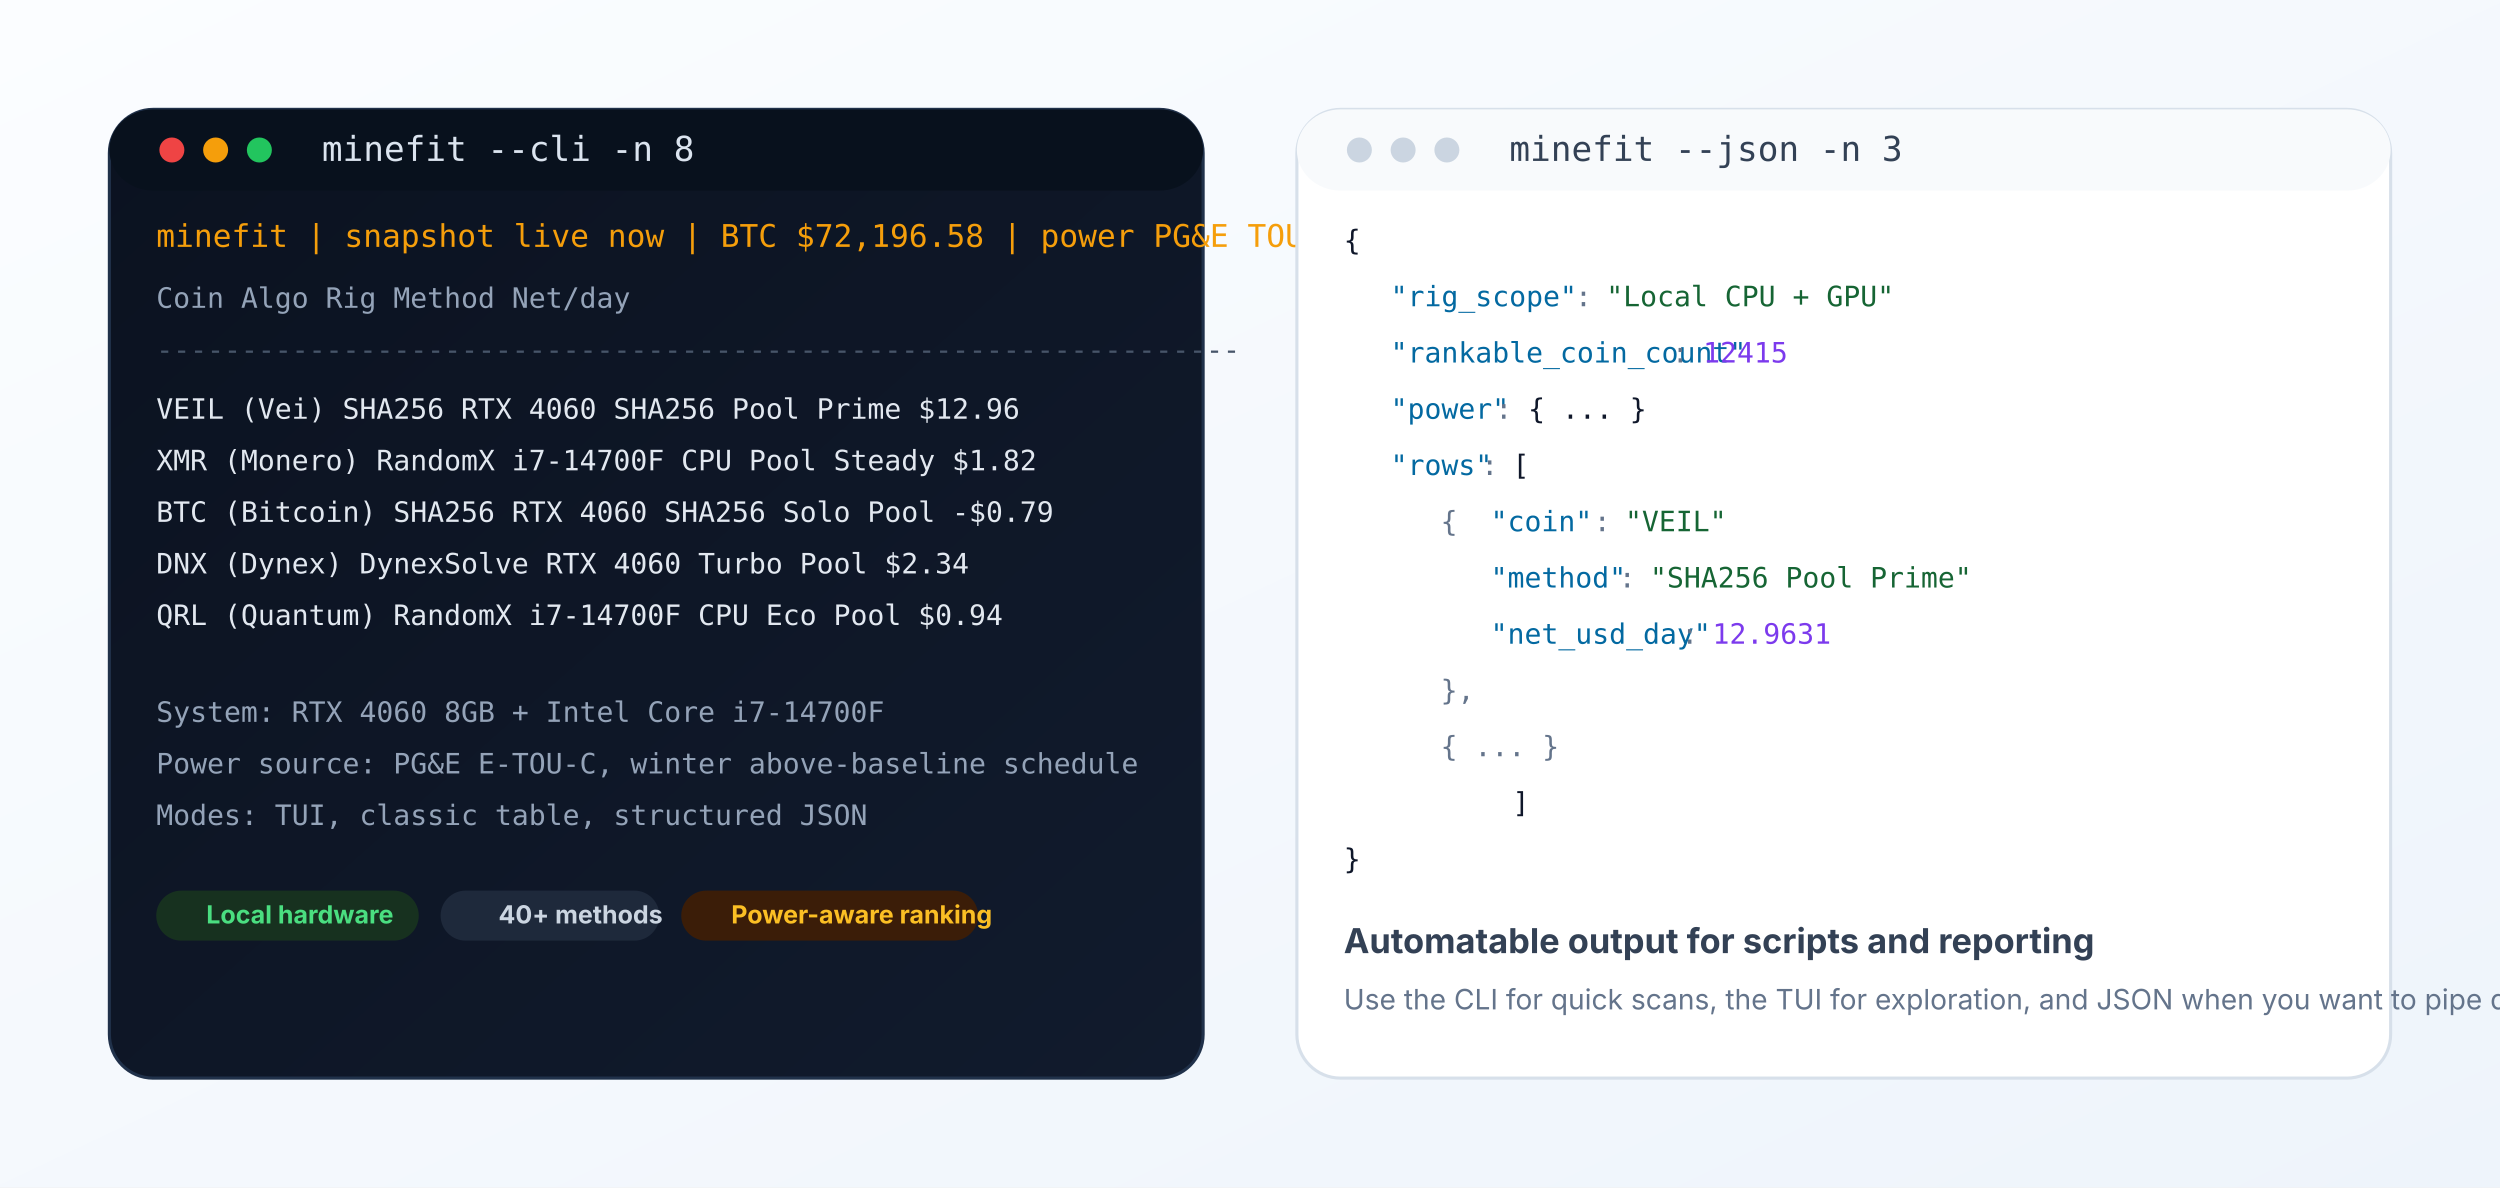
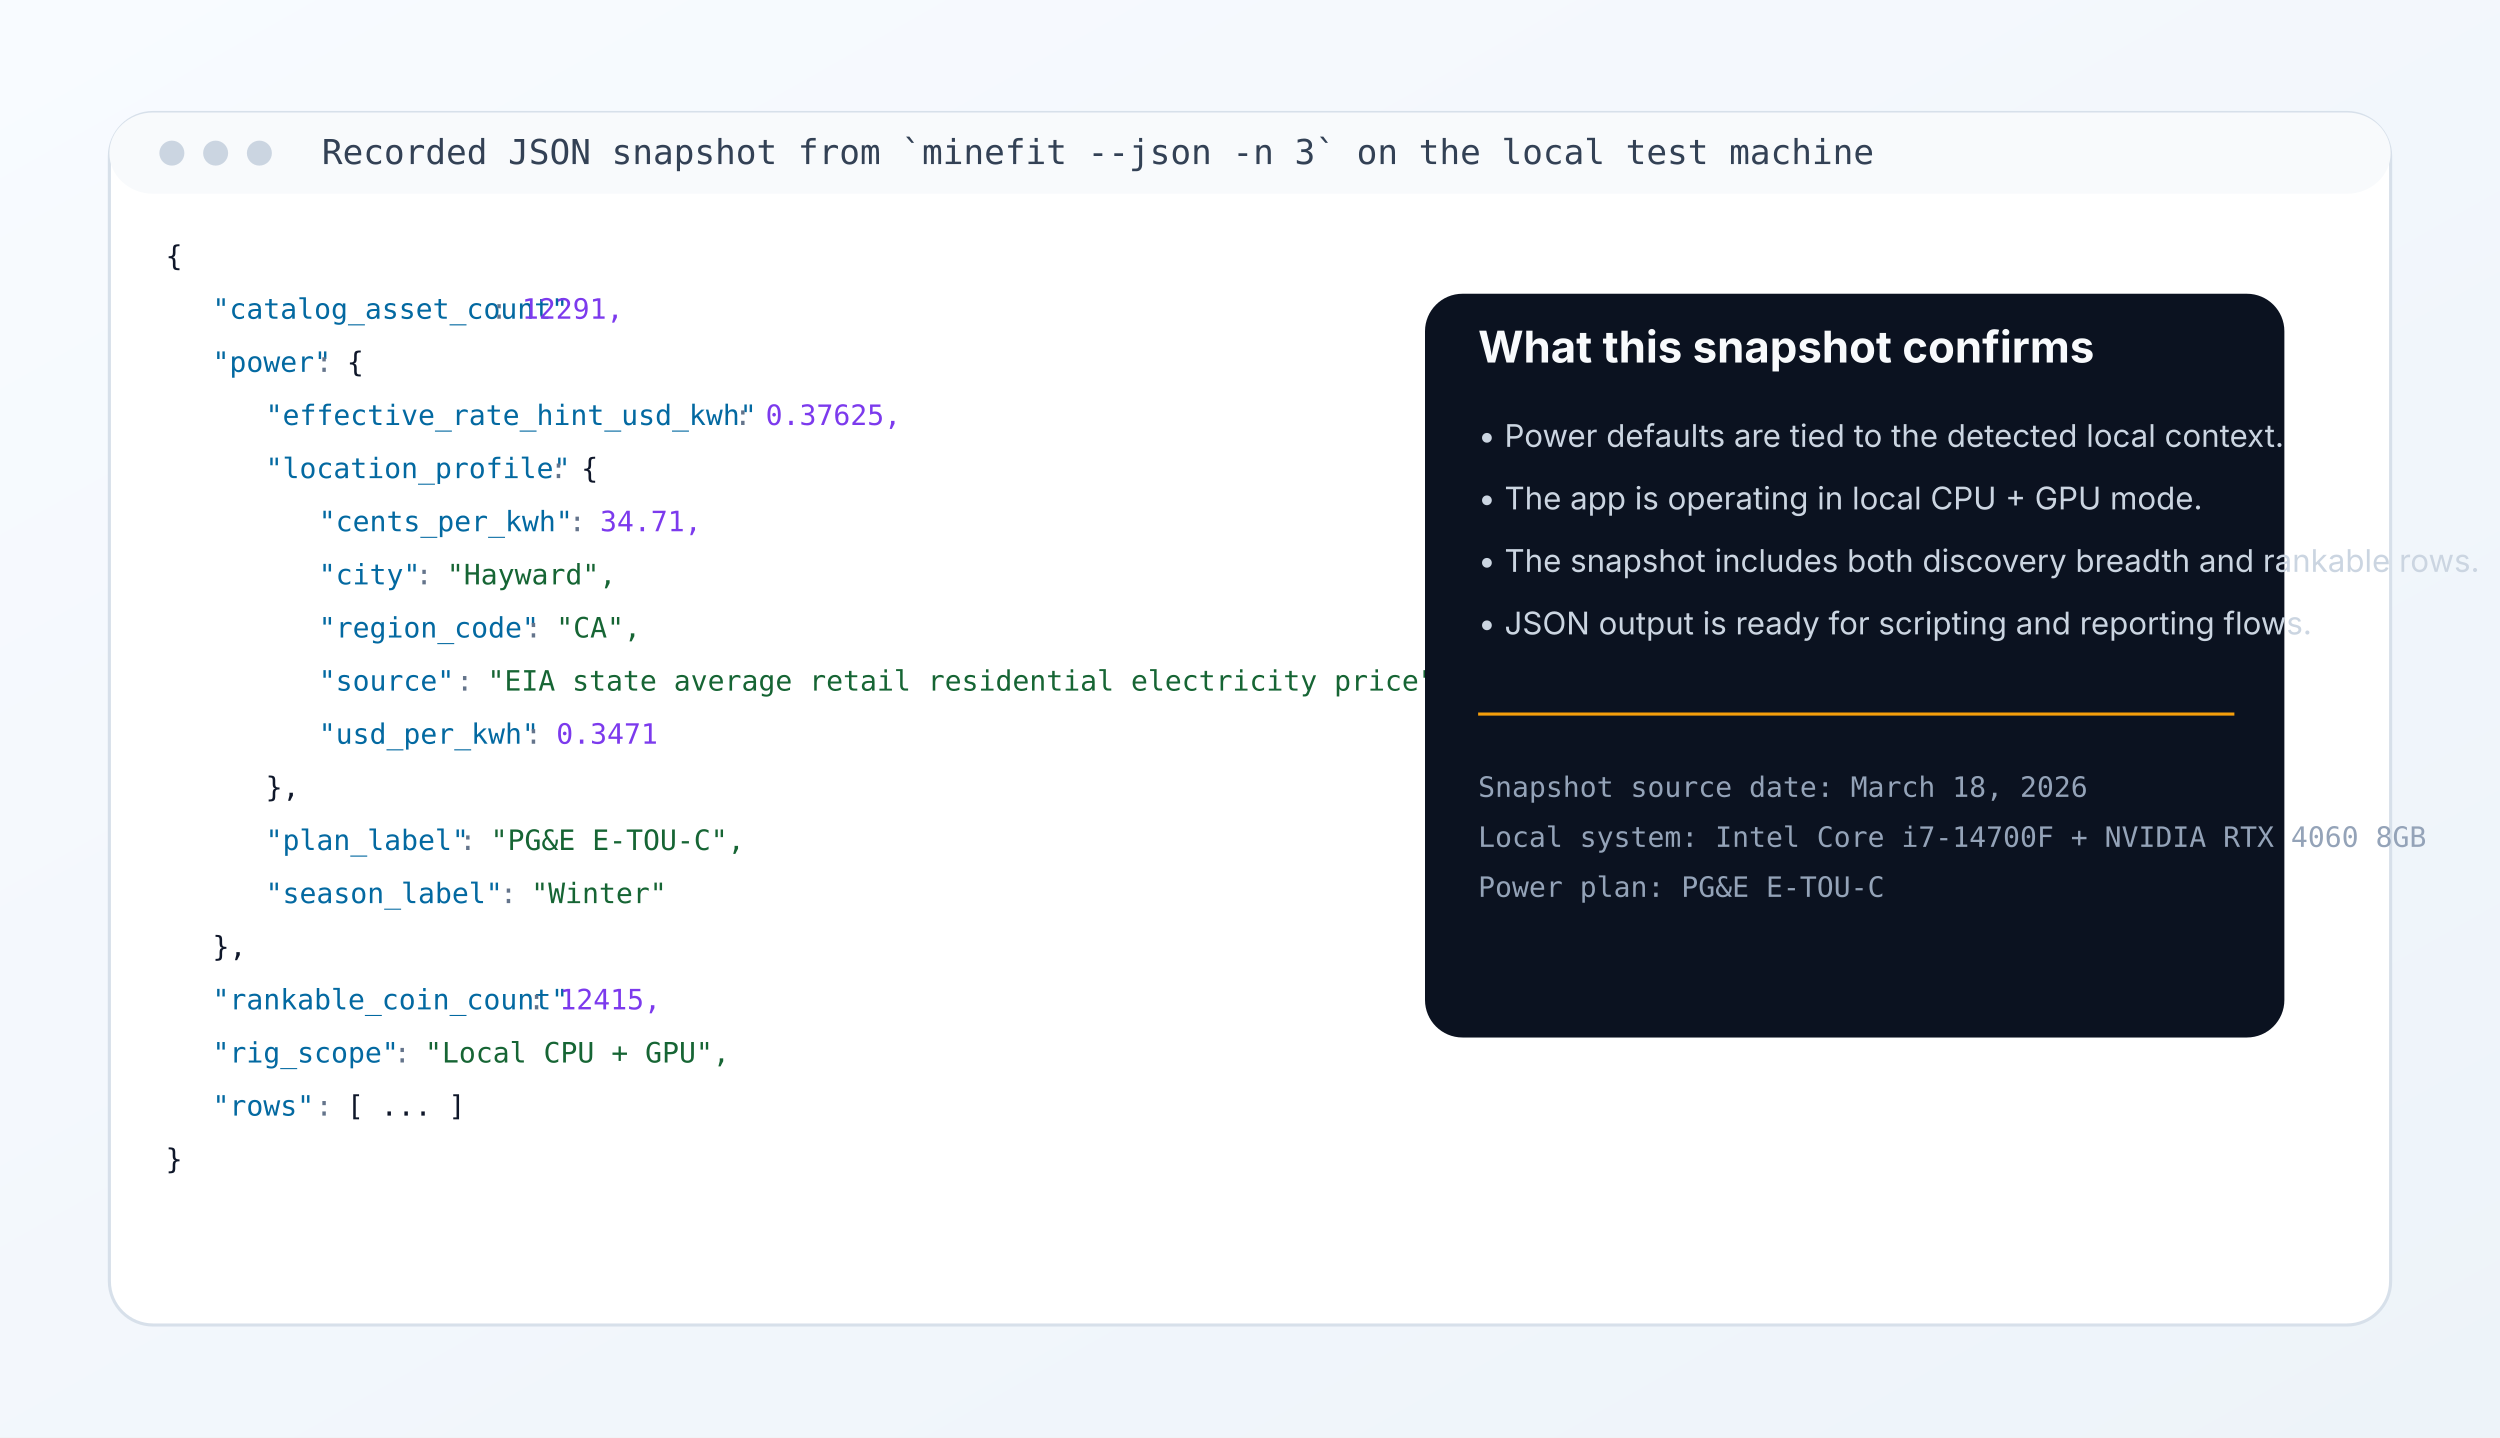
- <svg xmlns="http://www.w3.org/2000/svg" viewBox="0 0 1600 760" fill="none">
+ <svg xmlns="http://www.w3.org/2000/svg" viewBox="0 0 1600 920" fill="none">
  <defs>
    <linearGradient id="bg" x1="0" y1="0" x2="1" y2="1">
-       <stop offset="0%" stop-color="#fbfdff" />
-       <stop offset="100%" stop-color="#eef4fb" />
-     </linearGradient>
-     <linearGradient id="term" x1="0" y1="0" x2="1" y2="1">
-       <stop offset="0%" stop-color="#0b1220" />
-       <stop offset="100%" stop-color="#111b2d" />
+       <stop offset="0%" stop-color="#f8fbff" />
+       <stop offset="100%" stop-color="#edf3f9" />
    </linearGradient>
  </defs>
-   <rect width="1600" height="760" fill="url(#bg)" />
-   <rect x="70" y="70" width="700" height="620" rx="28" fill="url(#term)" stroke="#20314a" stroke-width="2" />
-   <rect x="70" y="70" width="700" height="52" rx="28" fill="#08111d" />
-   <circle cx="110" cy="96" r="8" fill="#ef4444" />
-   <circle cx="138" cy="96" r="8" fill="#f59e0b" />
-   <circle cx="166" cy="96" r="8" fill="#22c55e" />
-   <text x="206" y="103" fill="#dbe4ef" font-family="Consolas, Menlo, monospace" font-size="22">minefit --cli -n 8</text>
-   <text x="100" y="158" fill="#f59e0b" font-family="Consolas, Menlo, monospace" font-size="20">minefit | snapshot live now | BTC $72,196.58 | power PG&amp;E TOU-C $0.38/kWh</text>
-   <text x="100" y="197" fill="#94a3b8" font-family="Consolas, Menlo, monospace" font-size="18">Coin           Algo         Rig        Method              Net/day</text>
-   <text x="100" y="230" fill="#475569" font-family="Consolas, Menlo, monospace" font-size="18">----------------------------------------------------------------</text>
-   <text x="100" y="268" fill="#e2e8f0" font-family="Consolas, Menlo, monospace" font-size="18">VEIL (Vei)     SHA256       RTX 4060   SHA256 Pool Prime   $12.96</text>
-   <text x="100" y="301" fill="#e2e8f0" font-family="Consolas, Menlo, monospace" font-size="18">XMR (Monero)   RandomX      i7-14700F  CPU Pool Steady     $1.82</text>
-   <text x="100" y="334" fill="#e2e8f0" font-family="Consolas, Menlo, monospace" font-size="18">BTC (Bitcoin)  SHA256       RTX 4060   SHA256 Solo Pool   -$0.79</text>
-   <text x="100" y="367" fill="#e2e8f0" font-family="Consolas, Menlo, monospace" font-size="18">DNX (Dynex)    DynexSolve   RTX 4060   Turbo Pool          $2.34</text>
-   <text x="100" y="400" fill="#e2e8f0" font-family="Consolas, Menlo, monospace" font-size="18">QRL (Quantum)  RandomX      i7-14700F  CPU Eco Pool        $0.94</text>
-   <text x="100" y="462" fill="#94a3b8" font-family="Consolas, Menlo, monospace" font-size="18">System: RTX 4060 8GB + Intel Core i7-14700F</text>
-   <text x="100" y="495" fill="#94a3b8" font-family="Consolas, Menlo, monospace" font-size="18">Power source: PG&amp;E E-TOU-C, winter above-baseline schedule</text>
-   <text x="100" y="528" fill="#94a3b8" font-family="Consolas, Menlo, monospace" font-size="18">Modes: TUI, classic table, structured JSON</text>
-   <rect x="100" y="570" width="168" height="32" rx="16" fill="#17311f" />
-   <text x="132" y="591" fill="#4ade80" font-family="Segoe UI, Inter, Arial, sans-serif" font-size="16" font-weight="700">Local hardware</text>
-   <rect x="282" y="570" width="140" height="32" rx="16" fill="#1e293b" />
-   <text x="319" y="591" fill="#cbd5e1" font-family="Segoe UI, Inter, Arial, sans-serif" font-size="16" font-weight="700">40+ methods</text>
-   <rect x="436" y="570" width="190" height="32" rx="16" fill="#3b1d08" />
-   <text x="468" y="591" fill="#fbbf24" font-family="Segoe UI, Inter, Arial, sans-serif" font-size="16" font-weight="700">Power-aware ranking</text>
-   <rect x="830" y="70" width="700" height="620" rx="28" fill="#ffffff" stroke="#d7e0ea" stroke-width="2" />
-   <rect x="830" y="70" width="700" height="52" rx="28" fill="#f8fafc" />
-   <circle cx="870" cy="96" r="8" fill="#cbd5e1" />
-   <circle cx="898" cy="96" r="8" fill="#cbd5e1" />
-   <circle cx="926" cy="96" r="8" fill="#cbd5e1" />
-   <text x="966" y="103" fill="#334155" font-family="Consolas, Menlo, monospace" font-size="22">minefit --json -n 3</text>
-   <text x="860" y="160" fill="#0f172a" font-family="Consolas, Menlo, monospace" font-size="18">{</text>
-   <text x="890" y="196" fill="#0369a1" font-family="Consolas, Menlo, monospace" font-size="18">"rig_scope"</text>
-   <text x="1008" y="196" fill="#64748b" font-family="Consolas, Menlo, monospace" font-size="18">:</text>
-   <text x="1028" y="196" fill="#166534" font-family="Consolas, Menlo, monospace" font-size="18">"Local CPU + GPU"</text>
-   <text x="890" y="232" fill="#0369a1" font-family="Consolas, Menlo, monospace" font-size="18">"rankable_coin_count"</text>
-   <text x="1070" y="232" fill="#64748b" font-family="Consolas, Menlo, monospace" font-size="18">:</text>
-   <text x="1090" y="232" fill="#7c3aed" font-family="Consolas, Menlo, monospace" font-size="18">12415</text>
-   <text x="890" y="268" fill="#0369a1" font-family="Consolas, Menlo, monospace" font-size="18">"power"</text>
-   <text x="957" y="268" fill="#64748b" font-family="Consolas, Menlo, monospace" font-size="18">:</text>
-   <text x="978" y="268" fill="#0f172a" font-family="Consolas, Menlo, monospace" font-size="18">{ ... }</text>
-   <text x="890" y="304" fill="#0369a1" font-family="Consolas, Menlo, monospace" font-size="18">"rows"</text>
-   <text x="948" y="304" fill="#64748b" font-family="Consolas, Menlo, monospace" font-size="18">:</text>
-   <text x="968" y="304" fill="#0f172a" font-family="Consolas, Menlo, monospace" font-size="18">[</text>
-   <text x="922" y="340" fill="#64748b" font-family="Consolas, Menlo, monospace" font-size="18">{</text>
-   <text x="954" y="340" fill="#0369a1" font-family="Consolas, Menlo, monospace" font-size="18">"coin"</text>
-   <text x="1020" y="340" fill="#64748b" font-family="Consolas, Menlo, monospace" font-size="18">:</text>
-   <text x="1040" y="340" fill="#166534" font-family="Consolas, Menlo, monospace" font-size="18">"VEIL"</text>
-   <text x="954" y="376" fill="#0369a1" font-family="Consolas, Menlo, monospace" font-size="18">"method"</text>
-   <text x="1036" y="376" fill="#64748b" font-family="Consolas, Menlo, monospace" font-size="18">:</text>
-   <text x="1056" y="376" fill="#166534" font-family="Consolas, Menlo, monospace" font-size="18">"SHA256 Pool Prime"</text>
-   <text x="954" y="412" fill="#0369a1" font-family="Consolas, Menlo, monospace" font-size="18">"net_usd_day"</text>
-   <text x="1076" y="412" fill="#64748b" font-family="Consolas, Menlo, monospace" font-size="18">:</text>
-   <text x="1096" y="412" fill="#7c3aed" font-family="Consolas, Menlo, monospace" font-size="18">12.9631</text>
-   <text x="922" y="448" fill="#64748b" font-family="Consolas, Menlo, monospace" font-size="18">},</text>
-   <text x="922" y="484" fill="#64748b" font-family="Consolas, Menlo, monospace" font-size="18">{ ... }</text>
-   <text x="968" y="520" fill="#0f172a" font-family="Consolas, Menlo, monospace" font-size="18">]</text>
-   <text x="860" y="556" fill="#0f172a" font-family="Consolas, Menlo, monospace" font-size="18">}</text>
-   <text x="860" y="610" fill="#334155" font-family="Segoe UI, Inter, Arial, sans-serif" font-size="22" font-weight="700">Automatable output for scripts and reporting</text>
-   <text x="860" y="646" fill="#64748b" font-family="Segoe UI, Inter, Arial, sans-serif" font-size="18">Use the CLI for quick scans, the TUI for exploration, and JSON when you want to pipe data into alerts, dashboards, or custom models.</text>
+   <rect width="1600" height="920" fill="url(#bg)" />
+   <rect x="70" y="72" width="1460" height="776" rx="28" fill="#ffffff" stroke="#d7e0ea" stroke-width="2" />
+   <rect x="70" y="72" width="1460" height="52" rx="28" fill="#f8fafc" />
+   <circle cx="110" cy="98" r="8" fill="#cbd5e1" />
+   <circle cx="138" cy="98" r="8" fill="#cbd5e1" />
+   <circle cx="166" cy="98" r="8" fill="#cbd5e1" />
+   <text x="206" y="105" fill="#334155" font-family="Consolas, Menlo, monospace" font-size="22">Recorded JSON snapshot from `minefit --json -n 3` on the local test machine</text>
+   <text x="106" y="170" fill="#0f172a" font-family="Consolas, Menlo, monospace" font-size="18">{</text>
+   <text x="136" y="204" fill="#0369a1" font-family="Consolas, Menlo, monospace" font-size="18">"catalog_asset_count"</text>
+   <text x="314" y="204" fill="#64748b" font-family="Consolas, Menlo, monospace" font-size="18">:</text>
+   <text x="334" y="204" fill="#7c3aed" font-family="Consolas, Menlo, monospace" font-size="18">12291,</text>
+   <text x="136" y="238" fill="#0369a1" font-family="Consolas, Menlo, monospace" font-size="18">"power"</text>
+   <text x="202" y="238" fill="#64748b" font-family="Consolas, Menlo, monospace" font-size="18">:</text>
+   <text x="222" y="238" fill="#0f172a" font-family="Consolas, Menlo, monospace" font-size="18">{</text>
+   <text x="170" y="272" fill="#0369a1" font-family="Consolas, Menlo, monospace" font-size="18">"effective_rate_hint_usd_kwh"</text>
+   <text x="470" y="272" fill="#64748b" font-family="Consolas, Menlo, monospace" font-size="18">:</text>
+   <text x="490" y="272" fill="#7c3aed" font-family="Consolas, Menlo, monospace" font-size="18">0.37625,</text>
+   <text x="170" y="306" fill="#0369a1" font-family="Consolas, Menlo, monospace" font-size="18">"location_profile"</text>
+   <text x="352" y="306" fill="#64748b" font-family="Consolas, Menlo, monospace" font-size="18">:</text>
+   <text x="372" y="306" fill="#0f172a" font-family="Consolas, Menlo, monospace" font-size="18">{</text>
+   <text x="204" y="340" fill="#0369a1" font-family="Consolas, Menlo, monospace" font-size="18">"cents_per_kwh"</text>
+   <text x="364" y="340" fill="#64748b" font-family="Consolas, Menlo, monospace" font-size="18">:</text>
+   <text x="384" y="340" fill="#7c3aed" font-family="Consolas, Menlo, monospace" font-size="18">34.71,</text>
+   <text x="204" y="374" fill="#0369a1" font-family="Consolas, Menlo, monospace" font-size="18">"city"</text>
+   <text x="266" y="374" fill="#64748b" font-family="Consolas, Menlo, monospace" font-size="18">:</text>
+   <text x="286" y="374" fill="#166534" font-family="Consolas, Menlo, monospace" font-size="18">"Hayward",</text>
+   <text x="204" y="408" fill="#0369a1" font-family="Consolas, Menlo, monospace" font-size="18">"region_code"</text>
+   <text x="336" y="408" fill="#64748b" font-family="Consolas, Menlo, monospace" font-size="18">:</text>
+   <text x="356" y="408" fill="#166534" font-family="Consolas, Menlo, monospace" font-size="18">"CA",</text>
+   <text x="204" y="442" fill="#0369a1" font-family="Consolas, Menlo, monospace" font-size="18">"source"</text>
+   <text x="292" y="442" fill="#64748b" font-family="Consolas, Menlo, monospace" font-size="18">:</text>
+   <text x="312" y="442" fill="#166534" font-family="Consolas, Menlo, monospace" font-size="18">"EIA state average retail residential electricity price",</text>
+   <text x="204" y="476" fill="#0369a1" font-family="Consolas, Menlo, monospace" font-size="18">"usd_per_kwh"</text>
+   <text x="336" y="476" fill="#64748b" font-family="Consolas, Menlo, monospace" font-size="18">:</text>
+   <text x="356" y="476" fill="#7c3aed" font-family="Consolas, Menlo, monospace" font-size="18">0.3471</text>
+   <text x="170" y="510" fill="#0f172a" font-family="Consolas, Menlo, monospace" font-size="18">},</text>
+   <text x="170" y="544" fill="#0369a1" font-family="Consolas, Menlo, monospace" font-size="18">"plan_label"</text>
+   <text x="294" y="544" fill="#64748b" font-family="Consolas, Menlo, monospace" font-size="18">:</text>
+   <text x="314" y="544" fill="#166534" font-family="Consolas, Menlo, monospace" font-size="18">"PG&amp;E E-TOU-C",</text>
+   <text x="170" y="578" fill="#0369a1" font-family="Consolas, Menlo, monospace" font-size="18">"season_label"</text>
+   <text x="320" y="578" fill="#64748b" font-family="Consolas, Menlo, monospace" font-size="18">:</text>
+   <text x="340" y="578" fill="#166534" font-family="Consolas, Menlo, monospace" font-size="18">"Winter"</text>
+   <text x="136" y="612" fill="#0f172a" font-family="Consolas, Menlo, monospace" font-size="18">},</text>
+   <text x="136" y="646" fill="#0369a1" font-family="Consolas, Menlo, monospace" font-size="18">"rankable_coin_count"</text>
+   <text x="338" y="646" fill="#64748b" font-family="Consolas, Menlo, monospace" font-size="18">:</text>
+   <text x="358" y="646" fill="#7c3aed" font-family="Consolas, Menlo, monospace" font-size="18">12415,</text>
+   <text x="136" y="680" fill="#0369a1" font-family="Consolas, Menlo, monospace" font-size="18">"rig_scope"</text>
+   <text x="252" y="680" fill="#64748b" font-family="Consolas, Menlo, monospace" font-size="18">:</text>
+   <text x="272" y="680" fill="#166534" font-family="Consolas, Menlo, monospace" font-size="18">"Local CPU + GPU",</text>
+   <text x="136" y="714" fill="#0369a1" font-family="Consolas, Menlo, monospace" font-size="18">"rows"</text>
+   <text x="202" y="714" fill="#64748b" font-family="Consolas, Menlo, monospace" font-size="18">:</text>
+   <text x="222" y="714" fill="#0f172a" font-family="Consolas, Menlo, monospace" font-size="18">[ ... ]</text>
+   <text x="106" y="748" fill="#0f172a" font-family="Consolas, Menlo, monospace" font-size="18">}</text>
+   <rect x="912" y="188" width="550" height="476" rx="24" fill="#0b1220" />
+   <text x="946" y="232" fill="#f8fafc" font-family="Segoe UI, Inter, Arial, sans-serif" font-size="28" font-weight="700">What this snapshot confirms</text>
+   <text x="946" y="286" fill="#cbd5e1" font-family="Segoe UI, Inter, Arial, sans-serif" font-size="20">• Power defaults are tied to the detected local context.</text>
+   <text x="946" y="326" fill="#cbd5e1" font-family="Segoe UI, Inter, Arial, sans-serif" font-size="20">• The app is operating in local CPU + GPU mode.</text>
+   <text x="946" y="366" fill="#cbd5e1" font-family="Segoe UI, Inter, Arial, sans-serif" font-size="20">• The snapshot includes both discovery breadth and rankable rows.</text>
+   <text x="946" y="406" fill="#cbd5e1" font-family="Segoe UI, Inter, Arial, sans-serif" font-size="20">• JSON output is ready for scripting and reporting flows.</text>
+   <rect x="946" y="456" width="484" height="2" fill="#f59e0b" />
+   <text x="946" y="510" fill="#94a3b8" font-family="Consolas, Menlo, monospace" font-size="18">Snapshot source date: March 18, 2026</text>
+   <text x="946" y="542" fill="#94a3b8" font-family="Consolas, Menlo, monospace" font-size="18">Local system: Intel Core i7-14700F + NVIDIA RTX 4060 8GB</text>
+   <text x="946" y="574" fill="#94a3b8" font-family="Consolas, Menlo, monospace" font-size="18">Power plan: PG&amp;E E-TOU-C</text>
</svg>
